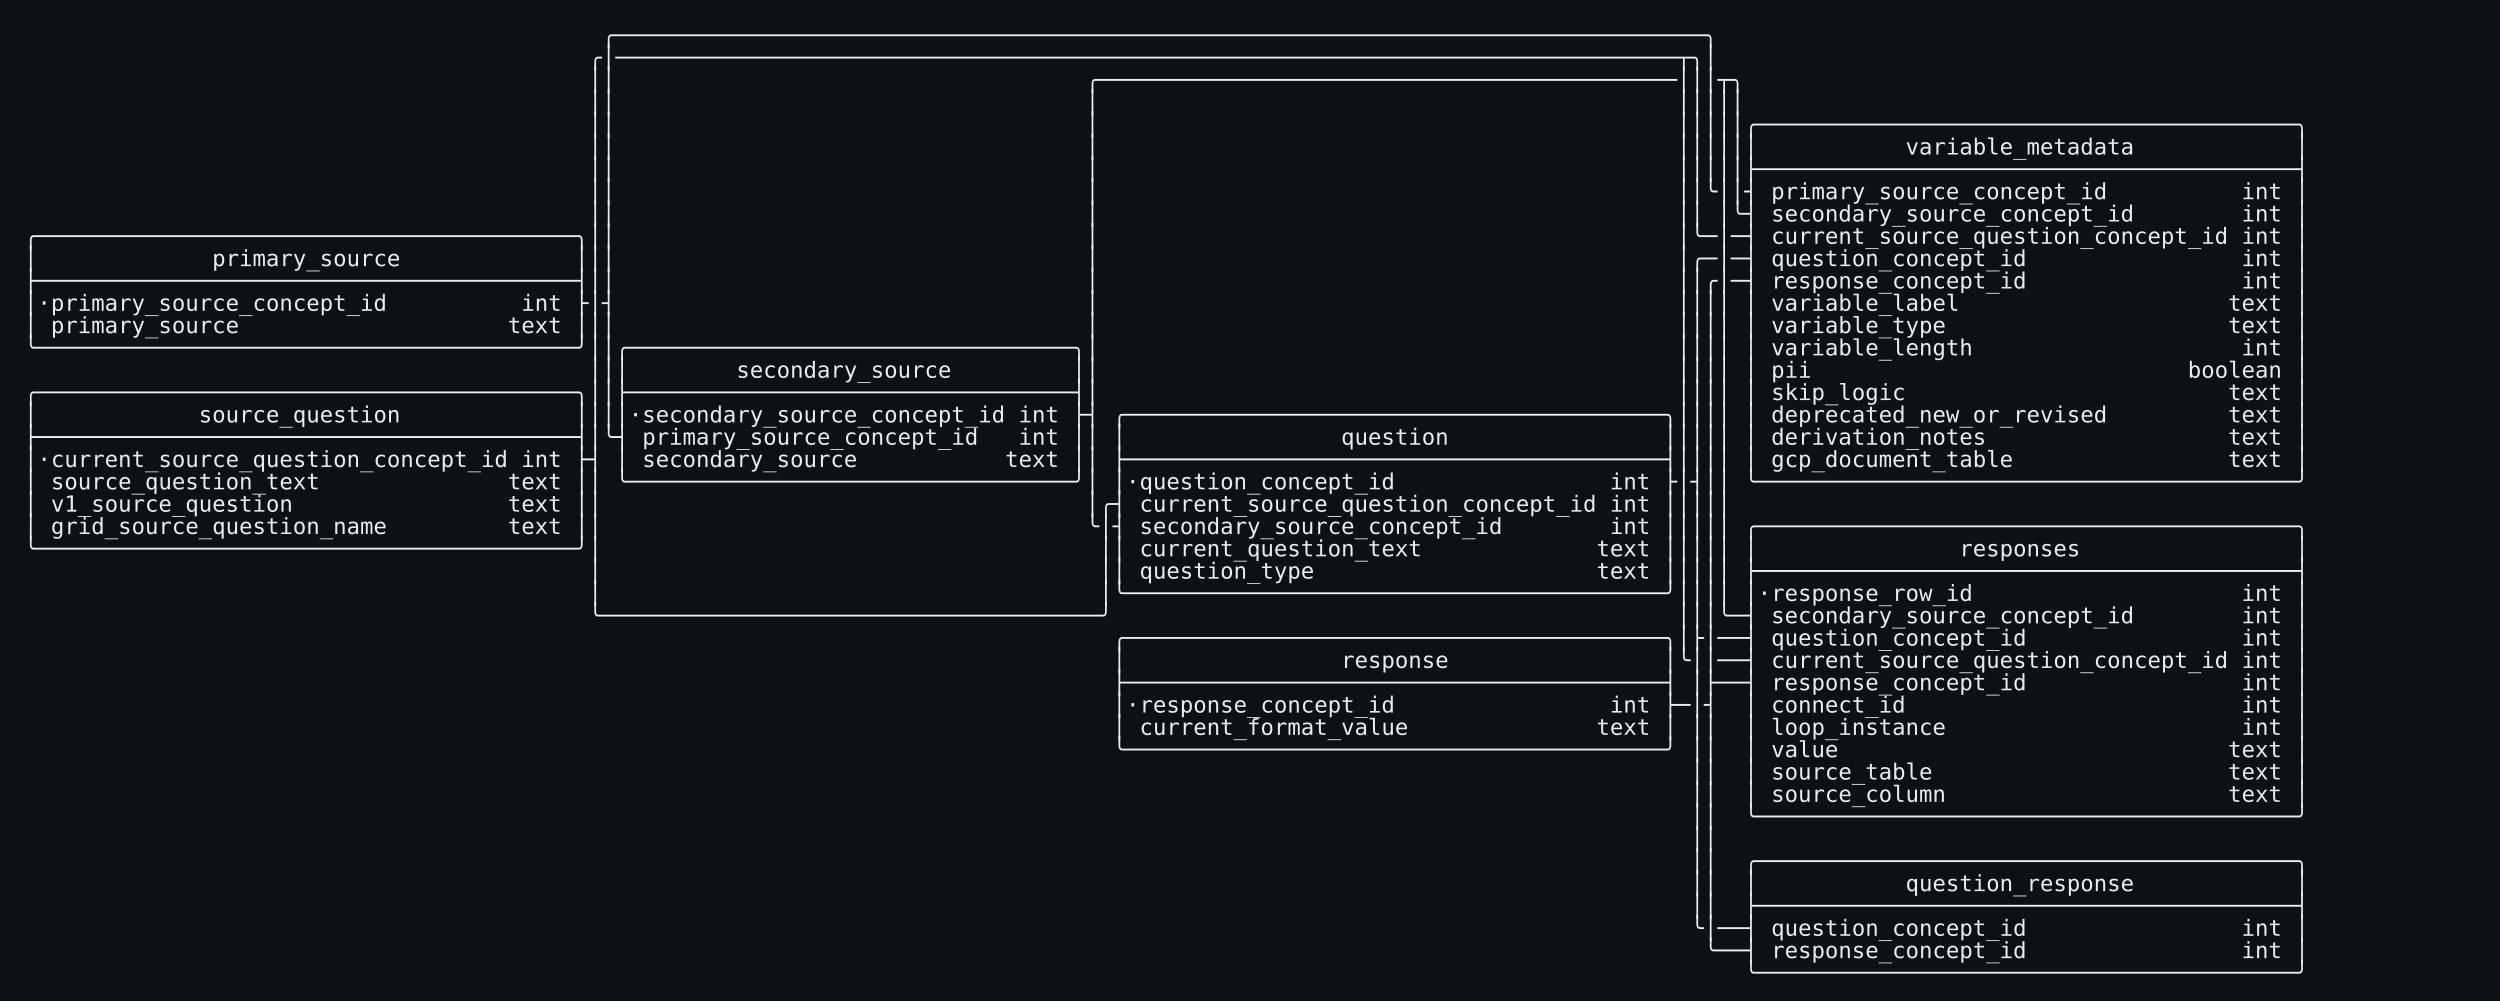
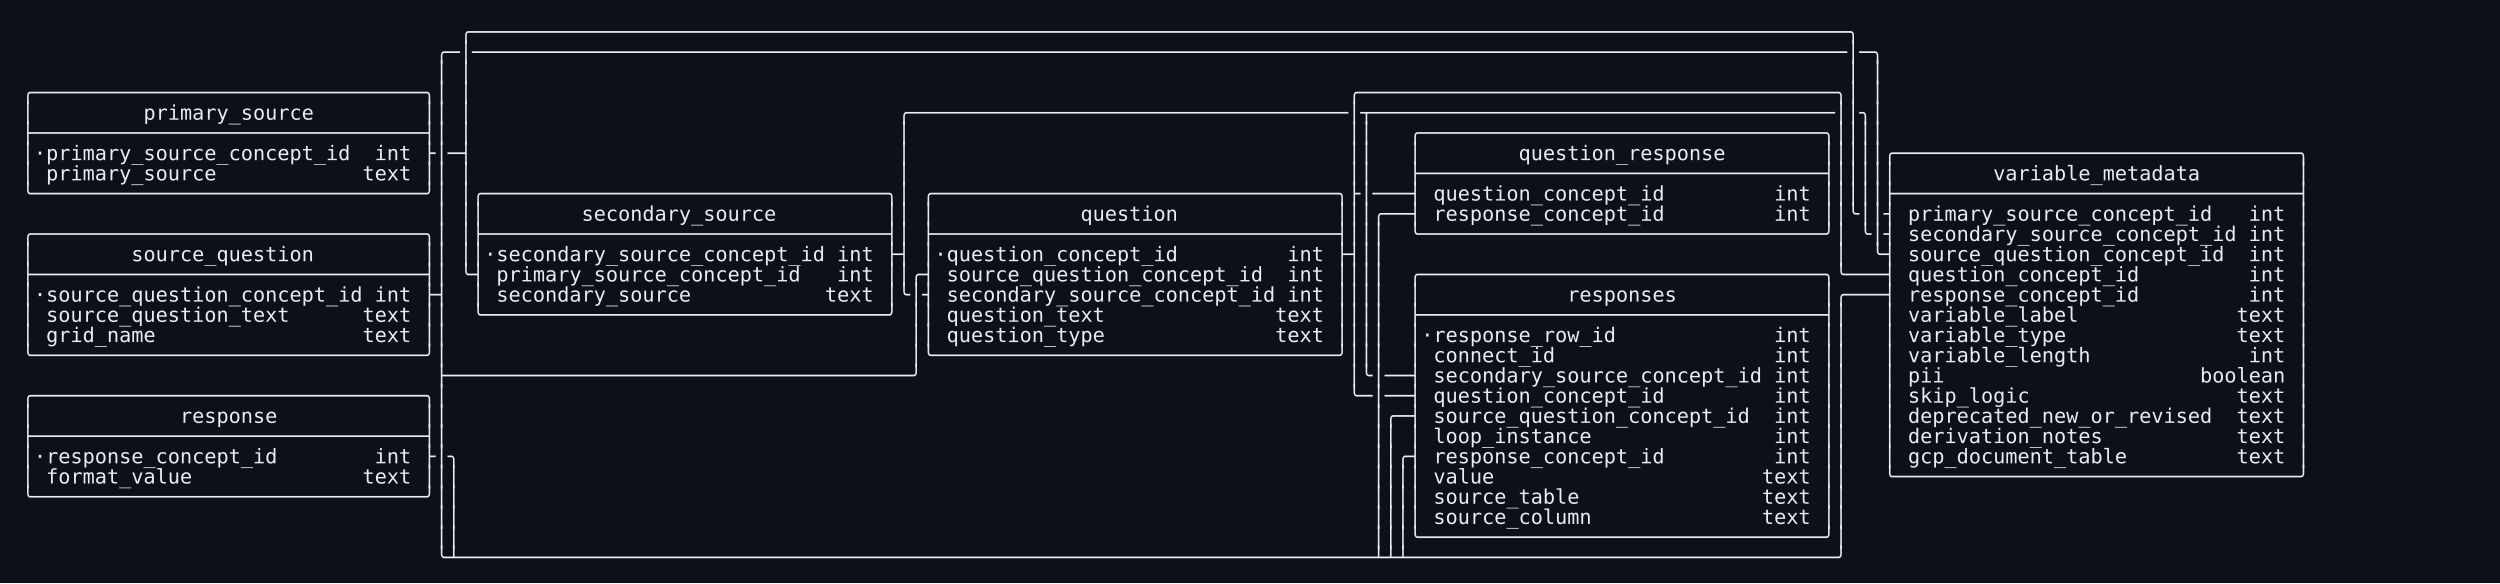
- <svg xmlns="http://www.w3.org/2000/svg" width="1456" height="583" viewBox="0 0 1456 583">
-   <rect width="1456" height="583" fill="#0d1117" />
+ <svg xmlns="http://www.w3.org/2000/svg" width="1608" height="375" viewBox="0 0 1608 375">
+   <rect width="1608" height="375" fill="#0d1117" />
  <text font-family="ui-monospace, SFMono-Regular, 'SF Mono', Menlo, Consolas, 'DejaVu Sans Mono', monospace" font-size="13" fill="#e6edf3" xml:space="preserve">
-     <tspan x="14" y="25">                                           ╭─────────────────────────────────────────────────────────────────────────────────╮</tspan>
-     <tspan x="14" y="38">                                          ╭│───────────────────────────────────────────────────────────────────────────────┬╮│</tspan>
-     <tspan x="14" y="51">                                          ││                                   ╭───────────────────────────────────────────│││┬╮</tspan>
-     <tspan x="14" y="64">                                          ││                                   │                                           │││││</tspan>
-     <tspan x="14" y="77">                                          ││                                   │                                           │││││╭────────────────────────────────────────╮</tspan>
-     <tspan x="14" y="90">                                          ││                                   │                                           ││││││           variable_metadata            │</tspan>
-     <tspan x="14" y="103">                                          ││                                   │                                           │││││├────────────────────────────────────────┤</tspan>
-     <tspan x="14" y="116">                                          ││                                   │                                           ││╰││┤ primary_source_concept_id          int │</tspan>
-     <tspan x="14" y="129">                                          ││                                   │                                           ││ │╰┤ secondary_source_concept_id        int │</tspan>
-     <tspan x="14" y="142">╭────────────────────────────────────────╮││                                   │                                           │╰─│─┤ current_source_question_concept_id int │</tspan>
-     <tspan x="14" y="155">│             primary_source             │││                                   │                                           │╭─│─┤ question_concept_id                int │</tspan>
-     <tspan x="14" y="168">├────────────────────────────────────────┤││                                   │                                           ││╭│─┤ response_concept_id                int │</tspan>
-     <tspan x="14" y="181">│·primary_source_concept_id          int ├│┤                                   │                                           ││││ │ variable_label                    text │</tspan>
-     <tspan x="14" y="194">│ primary_source                    text │││                                   │                                           ││││ │ variable_type                     text │</tspan>
-     <tspan x="14" y="207">╰────────────────────────────────────────╯││╭─────────────────────────────────╮│                                           ││││ │ variable_length                    int │</tspan>
-     <tspan x="14" y="220">                                          │││        secondary_source         ││                                           ││││ │ pii                            boolean │</tspan>
-     <tspan x="14" y="233">╭────────────────────────────────────────╮││├─────────────────────────────────┤│                                           ││││ │ skip_logic                        text │</tspan>
-     <tspan x="14" y="246">│            source_question             ││││·secondary_source_concept_id int ├┤ ╭────────────────────────────────────────╮││││ │ deprecated_new_or_revised         text │</tspan>
-     <tspan x="14" y="259">├────────────────────────────────────────┤│╰┤ primary_source_concept_id   int ││ │                question                │││││ │ derivation_notes                  text │</tspan>
-     <tspan x="14" y="272">│·current_source_question_concept_id int ├┤ │ secondary_source           text ││ ├────────────────────────────────────────┤││││ │ gcp_document_table                text │</tspan>
-     <tspan x="14" y="285">│ source_question_text              text ││ ╰─────────────────────────────────╯│ │·question_concept_id                int ├│┤││ ╰────────────────────────────────────────╯</tspan>
-     <tspan x="14" y="298">│ v1_source_question                text ││                                    │╭┤ current_source_question_concept_id int │││││</tspan>
-     <tspan x="14" y="311">│ grid_source_question_name         text ││                                    ╰│┤ secondary_source_concept_id        int │││││ ╭────────────────────────────────────────╮</tspan>
-     <tspan x="14" y="324">╰────────────────────────────────────────╯│                                     ││ current_question_text             text │││││ │               responses                │</tspan>
-     <tspan x="14" y="337">                                          │                                     ││ question_type                     text │││││ ├────────────────────────────────────────┤</tspan>
-     <tspan x="14" y="350">                                          │                                     │╰────────────────────────────────────────╯││││ │·response_row_id                    int │</tspan>
-     <tspan x="14" y="363">                                          ╰─────────────────────────────────────╯                                          │││╰─┤ secondary_source_concept_id        int │</tspan>
-     <tspan x="14" y="376">                                                                                 ╭────────────────────────────────────────╮│├│──┤ question_concept_id                int │</tspan>
-     <tspan x="14" y="389">                                                                                 │                response                │╰││──┤ current_source_question_concept_id int │</tspan>
-     <tspan x="14" y="402">                                                                                 ├────────────────────────────────────────┤ │├──┤ response_concept_id                int │</tspan>
-     <tspan x="14" y="415">                                                                                 │·response_concept_id                int ├─│┤  │ connect_id                         int │</tspan>
-     <tspan x="14" y="428">                                                                                 │ current_format_value              text │ ││  │ loop_instance                      int │</tspan>
-     <tspan x="14" y="441">                                                                                 ╰────────────────────────────────────────╯ ││  │ value                             text │</tspan>
-     <tspan x="14" y="454">                                                                                                                            ││  │ source_table                      text │</tspan>
-     <tspan x="14" y="467">                                                                                                                            ││  │ source_column                     text │</tspan>
-     <tspan x="14" y="480">                                                                                                                            ││  ╰────────────────────────────────────────╯</tspan>
-     <tspan x="14" y="493">                                                                                                                            ││</tspan>
-     <tspan x="14" y="506">                                                                                                                            ││  ╭────────────────────────────────────────╮</tspan>
-     <tspan x="14" y="519">                                                                                                                            ││  │           question_response            │</tspan>
-     <tspan x="14" y="532">                                                                                                                            ││  ├────────────────────────────────────────┤</tspan>
-     <tspan x="14" y="545">                                                                                                                            ╰│──┤ question_concept_id                int │</tspan>
-     <tspan x="14" y="558">                                                                                                                             ╰──┤ response_concept_id                int │</tspan>
-     <tspan x="14" y="571">                                                                                                                                ╰────────────────────────────────────────╯</tspan>
+     <tspan x="14" y="25">                                    ╭─────────────────────────────────────────────────────────────────────────────────────────────────────────────────╮</tspan>
+     <tspan x="14" y="38">                                  ╭─│─────────────────────────────────────────────────────────────────────────────────────────────────────────────────│─╮</tspan>
+     <tspan x="14" y="51">                                  │ │                                                                                                                 │ │</tspan>
+     <tspan x="14" y="64">╭────────────────────────────────╮│ │                                                                        ╭───────────────────────────────────────╮│ │</tspan>
+     <tspan x="14" y="77">│         primary_source         ││ │                                   ╭────────────────────────────────────│┬──────────────────────────────────────││╮│</tspan>
+     <tspan x="14" y="90">├────────────────────────────────┤│ │                                   │                                    ││   ╭─────────────────────────────────╮││││</tspan>
+     <tspan x="14" y="103">│·primary_source_concept_id  int ├│─┤                                   │                                    ││   │        question_response        │││││╭─────────────────────────────────╮</tspan>
+     <tspan x="14" y="116">│ primary_source            text ││ │                                   │                                    ││   ├─────────────────────────────────┤│││││        variable_metadata        │</tspan>
+     <tspan x="14" y="129">╰────────────────────────────────╯│ │╭─────────────────────────────────╮│ ╭─────────────────────────────────╮├│───┤ question_concept_id         int │││││├─────────────────────────────────┤</tspan>
+     <tspan x="14" y="142">                                  │ ││        secondary_source         ││ │            question             │││╭──┤ response_concept_id         int ││╰││┤ primary_source_concept_id   int │</tspan>
+     <tspan x="14" y="155">╭────────────────────────────────╮│ │├─────────────────────────────────┤│ ├─────────────────────────────────┤│││  ╰─────────────────────────────────╯│ ╰│┤ secondary_source_concept_id int │</tspan>
+     <tspan x="14" y="168">│        source_question         ││ ││·secondary_source_concept_id int ├┤ │·question_concept_id         int ├┤││                                     │  ╰┤ source_question_concept_id  int │</tspan>
+     <tspan x="14" y="181">├────────────────────────────────┤│ ╰┤ primary_source_concept_id   int ││╭┤ source_question_concept_id  int ││││  ╭─────────────────────────────────╮╰───┤ question_concept_id         int │</tspan>
+     <tspan x="14" y="194">│·source_question_concept_id int ├┤  │ secondary_source           text │╰│┤ secondary_source_concept_id int ││││  │            responses            │╭───┤ response_concept_id         int │</tspan>
+     <tspan x="14" y="207">│ source_question_text      text ││  ╰─────────────────────────────────╯ ││ question_text              text ││││  ├─────────────────────────────────┤│   │ variable_label             text │</tspan>
+     <tspan x="14" y="220">│ grid_name                 text ││                                      ││ question_type              text ││││  │·response_row_id             int ││   │ variable_type              text │</tspan>
+     <tspan x="14" y="233">╰────────────────────────────────╯│                                      │╰─────────────────────────────────╯│││  │ connect_id                  int ││   │ variable_length             int │</tspan>
+     <tspan x="14" y="246">                                  ├──────────────────────────────────────╯                                   │╰│──┤ secondary_source_concept_id int ││   │ pii                     boolean │</tspan>
+     <tspan x="14" y="259">╭────────────────────────────────╮│                                                                          ╰─│──┤ question_concept_id         int ││   │ skip_logic                 text │</tspan>
+     <tspan x="14" y="272">│            response            ││                                                                            │╭─┤ source_question_concept_id  int ││   │ deprecated_new_or_revised  text │</tspan>
+     <tspan x="14" y="285">├────────────────────────────────┤│                                                                            ││ │ loop_instance               int ││   │ derivation_notes           text │</tspan>
+     <tspan x="14" y="298">│·response_concept_id        int ├│╮                                                                           ││╭┤ response_concept_id         int ││   │ gcp_document_table         text │</tspan>
+     <tspan x="14" y="311">│ format_value              text │││                                                                           ││││ value                      text ││   ╰─────────────────────────────────╯</tspan>
+     <tspan x="14" y="324">╰────────────────────────────────╯││                                                                           ││││ source_table               text ││</tspan>
+     <tspan x="14" y="337">                                  ││                                                                           ││││ source_column              text ││</tspan>
+     <tspan x="14" y="350">                                  ││                                                                           │││╰─────────────────────────────────╯│</tspan>
+     <tspan x="14" y="363">                                  ╰┴───────────────────────────────────────────────────────────────────────────┴┴┴───────────────────────────────────╯</tspan>
  </text>
</svg>
